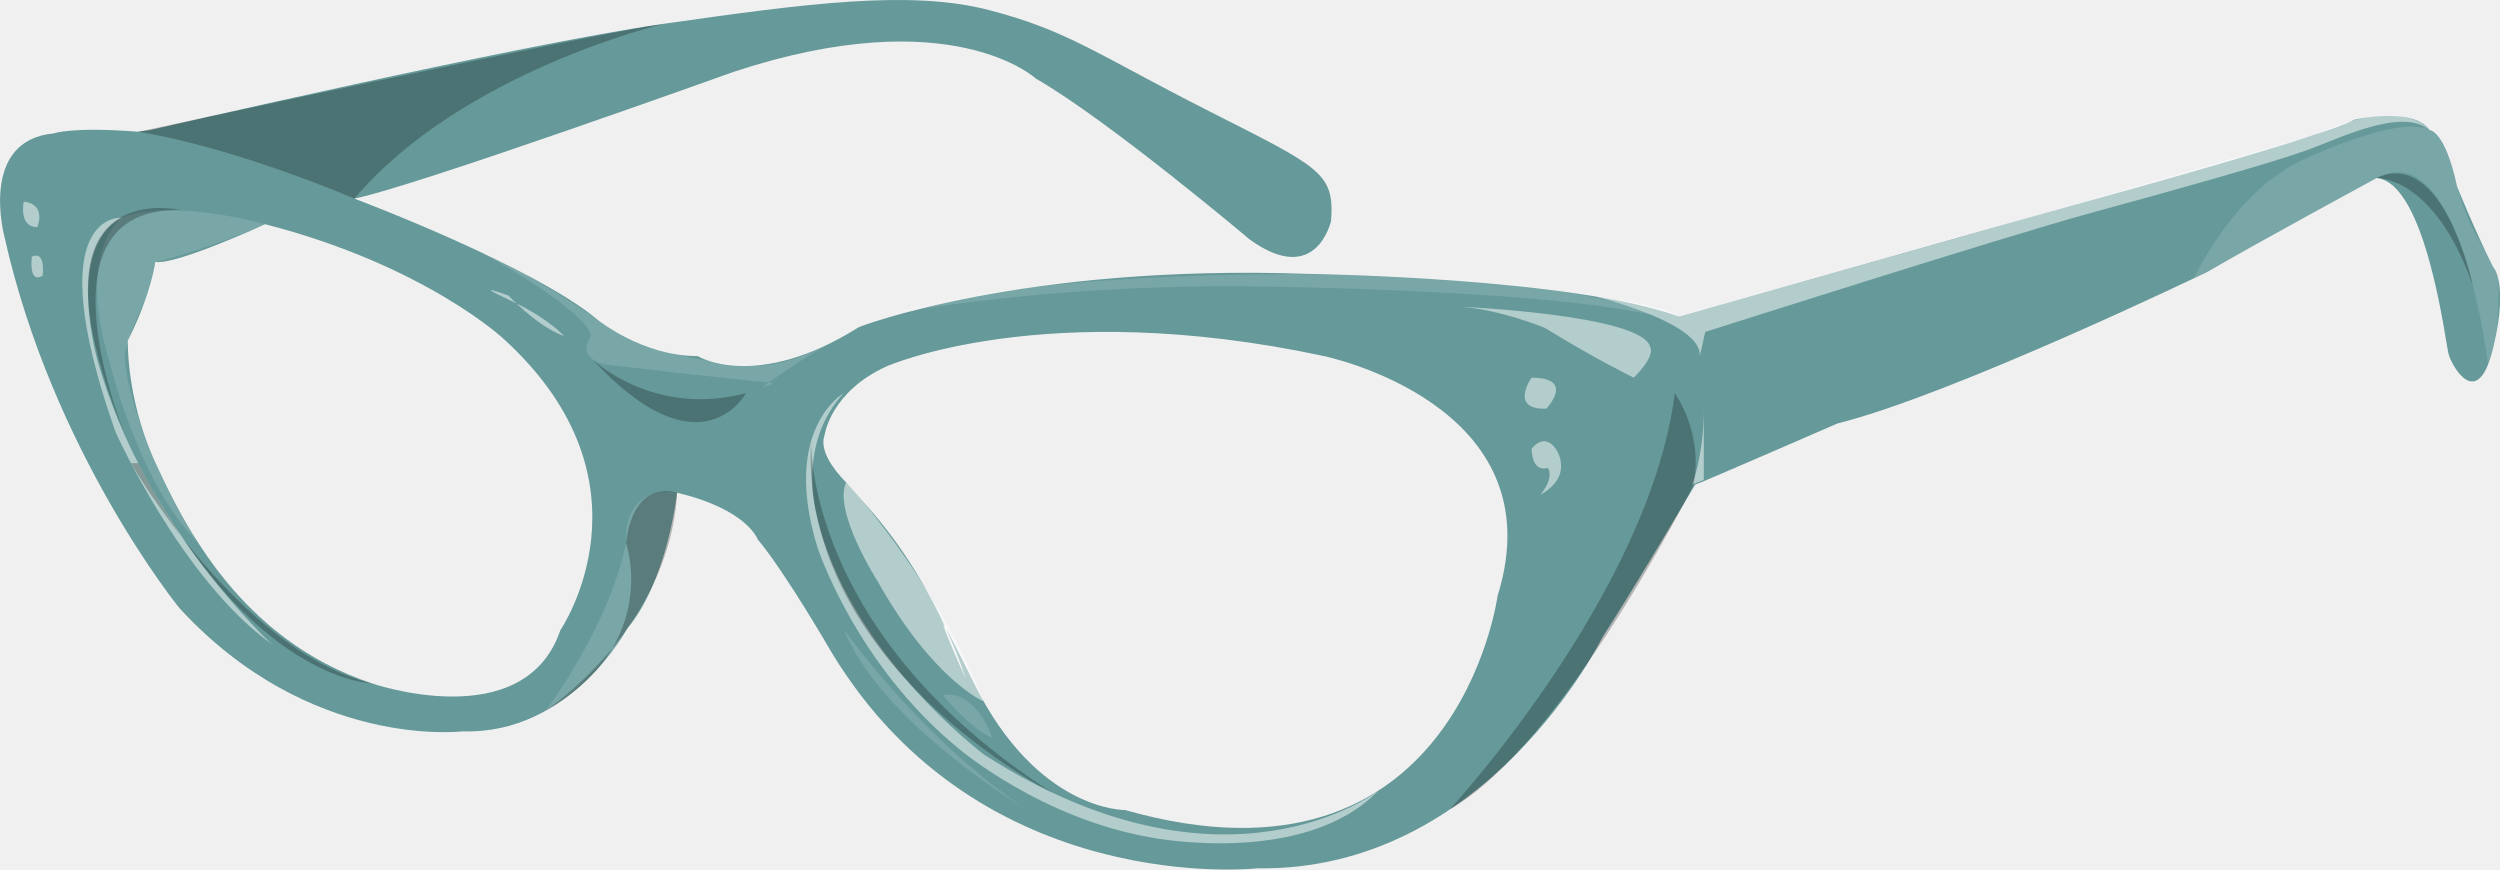
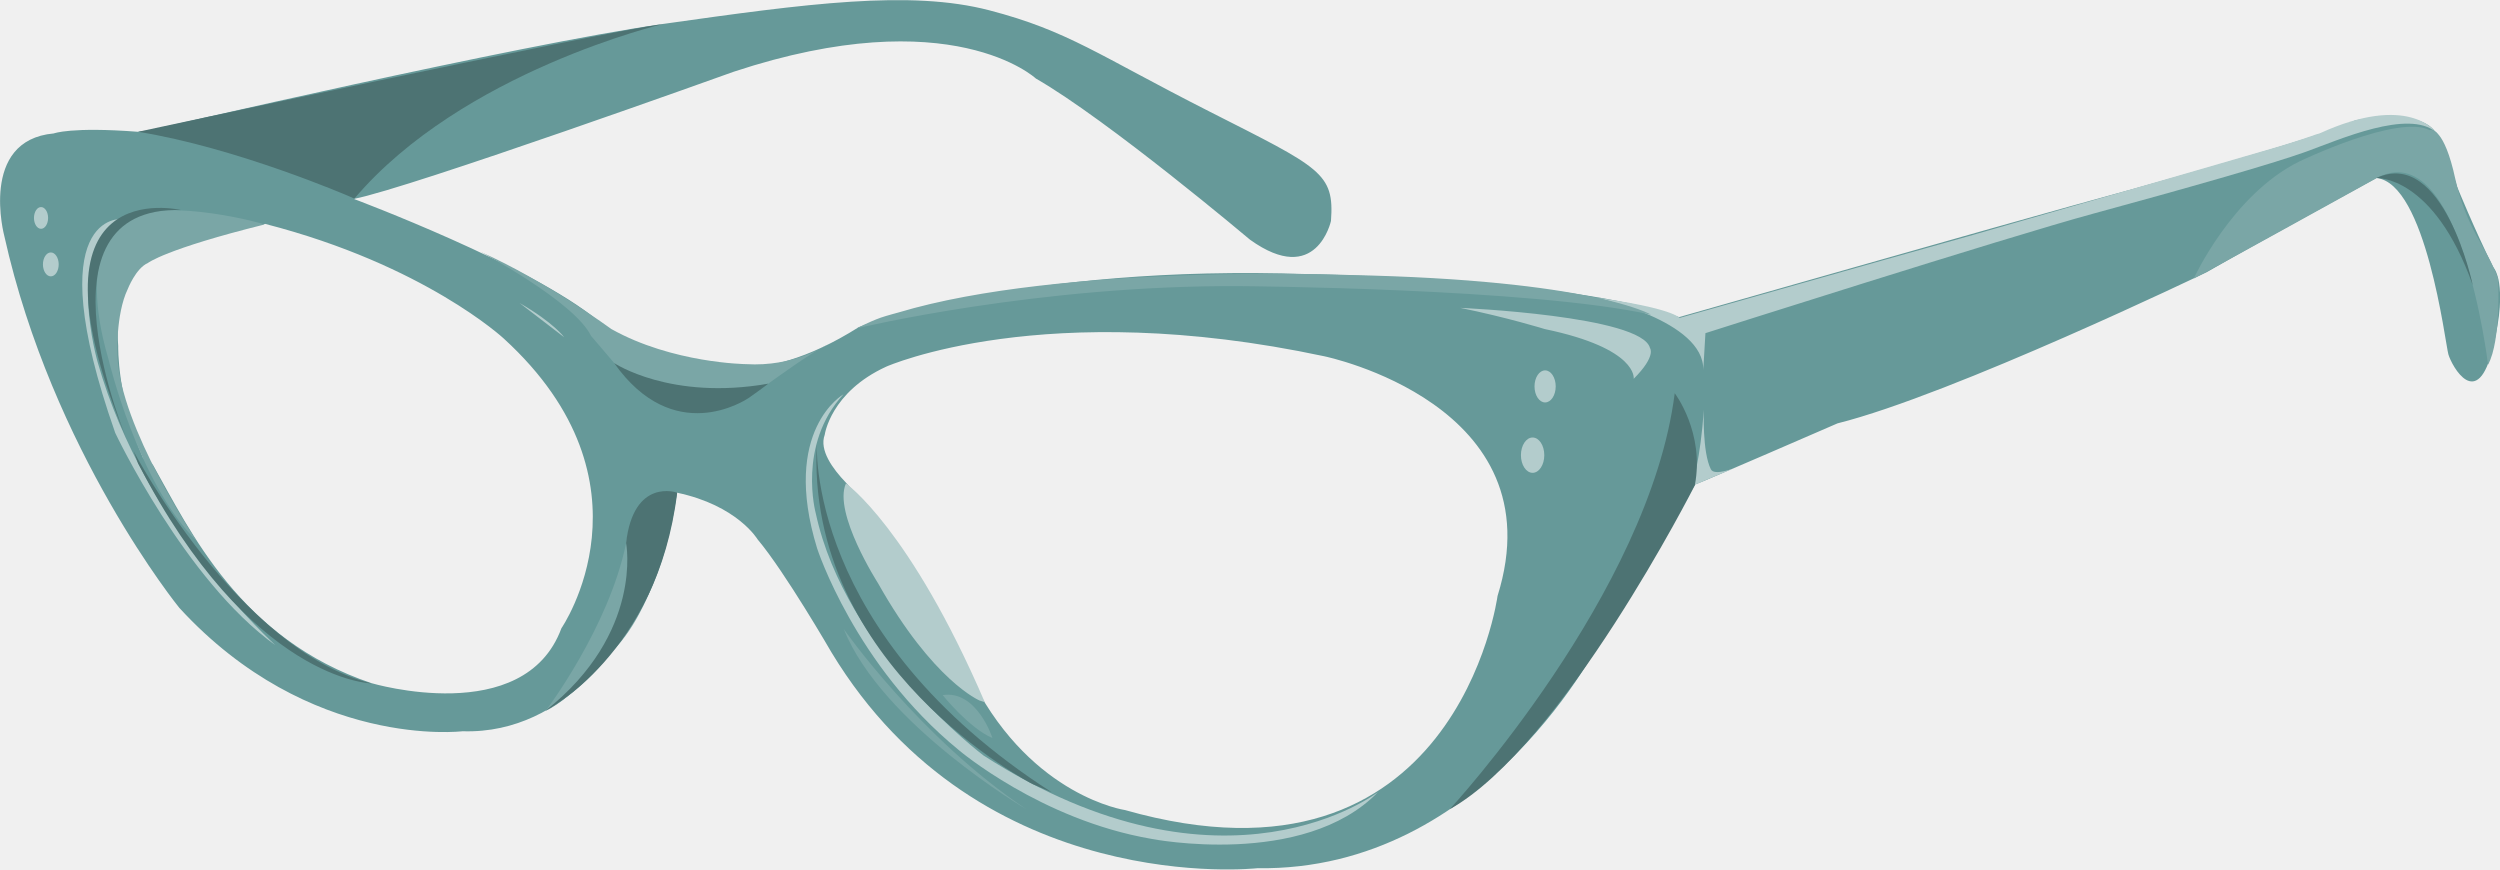
- <svg xmlns="http://www.w3.org/2000/svg" width="920" height="320" viewBox="0 0 920 320" class="style0">
-   <style>.style0{enable-background: new 0 0 920 320;}.style1{fill: #669999;}.style2{opacity: 0.5;}.style3{fill: #FFFFFF;}.style4{opacity: 0.25;}.style5{opacity: 0.5;fill: #FFFFFF;}</style>
-   <path d="M917.473 98.294c-6.948-13.868-13.265-29.626-13.265-29.626-4.422-20.801-10.107-20.801-10.107-20.801-6.317-8.825-27.793-3.782-27.793-3.782-10.107 5.673-85.275 26.475-103.593 31.5-18.318 5.043-144.652 40.973-144.652 40.973-39.795-14.498-136.44-15.759-136.44-15.759-105.488-3.782-165.497 19.541-165.497 19.541-37.9 23.953-59.377 10.716-59.377 10.716-20.213 0-36.637-13.237-36.637-13.237-24.002-20.119-89.712-44.719-89.712-44.739 20.213-3.782 139.598-46.646 139.598-46.646 80.222-26.475 111.2 2.5 111.2 2.5 26.521 15.166 78.802 59.266 78.802 59.274 24.488 17.6 29.835-6.934 29.835-6.934 1.263-17.65-3.79-19.541-44.848-40.342s-51.797-29.632-80.887-37.19c-29.057-7.564-66.957-2.521-120.017 5.043s-188.834 39.115-188.883 39.081l-4.422.6c-24.635-1.891-30.952.63-30.952.63-27.744 2.504-18.226 37.804-18.226 37.852 17.687 79.4 64.4 136.8 64.4 136.8 48.007 52.3 104.2 45.4 104.2 45.385 39.795 1.3 60.64-37.821 60.64-37.821 14.528-17.019 18.318-49.973 18.318-49.973 25.898 6.1 29.7 17.2 29.7 17.195 10.107 12 27.2 41.6 27.2 41.603 54.955 90.8 156.7 79.4 156.7 79.4 84.643 1.3 126.965-85.097 126.965-85.097 10.738-16.389 34.11-56.101 34.11-56.101.632 0 52.428-22.529 52.428-22.529 42.322-10.552 135.808-55.635 135.808-55.635 19.582-11.346 62.535-34.669 62.535-34.669 18.318 1.9 25.3 60.5 26.5 64.9 1.263 4.4 10.7 21.4 16.423-2.521s-.054-29.585-.027-29.591zm-711.256 133.606c-13.265 39.082-69.483 19.541-69.483 19.541-48.301-16.203-68.852-57.992-79.59-81.315-.347-.755-.683-1.507-1.007-2.257-9.691-22.43-9.1-42.498-9.1-42.498 8.843-17.65 10.107-28.996 10.107-28.996 7.58 1.3 40.427-13.868 40.427-13.868 58.745 15.1 87.8 42.2 87.8 42.233 58.114 52.96 20.829 107.16 20.829 107.188zm344.89-12.6s-15.16 113.463-137.072 78.794c0 0-32.215.63-55.587-46.646-6.008-12.153-9.131-18.172-10.462-20.424 5.065 11 7.3 18.5 7.3 18.533s-11.152-25.041-7.304-18.533c-5.702-12.38-14.986-29.147-28.701-44.502-3.562-3.988-6.139-6.909-7.943-8.991-4.921-5.104-9.938-12.028-7.848-17.552 0 0 2.065-15.691 22.74-25.146 0 0 58.113-25.844 161.075-3.782.004.049 85.895 17.649 63.795 88.27z" class="style1" />
-   <g class="style2">
-     <path d="M537.413 112.862c14.971 1.1 31.1 7.8 31.1 7.8 19.339 11.9 32.7 18.3 32.7 18.308 8.43-8.412 6.042-11.29 6.042-11.29-2.905-11.88-69.855-14.78-69.855-14.818zM569.052 150.377s10.909-11.381-5.454-11.381c0 .004-8.398 11.904 5.502 11.381zM563.598 165.221c.496 9.4 6 6.9 6 6.928 2.479 3.959-2.71 9.896-2.71 9.9 12.659-7.039 5.686-16.824 5.686-16.824-4.51-6.425-8.974-.025-8.974-.004zM851.899 49.56s-90.92 26.462-127.413 36.806-97.081 27.58-106.423 30.2c0 0-2.622-3.716-31.124-7.483 0 0 39.6 9.6 38.6 21.987l1.983-8.907s110.08-35.132 142.807-44.039 65.949-18.308 78.346-22.762c12.396-4.453 35.234-15.998 45.385-7.504.042.042-9.46-13.258-42.16 1.702zM627 176.602v-26.211c0 17.334-4.311 27.962-4.311 27.962l4.311-1.751zM361.948 258.084c-19.004-47.573-50.606-80.532-50.606-80.532-4.823 10.8 11.8 36.7 11.8 36.657 20.295 36.091 38.758 43.891 38.758 43.875zM361.948 277.546s-50.742-38.101-61.651-89.068c0 0-6.942-25.221 10.165-43.784 0 0-23.057 13.105-9.669 56.65 0 0 13.9 43 52.1 74.223 0 0 30.2 25.7 70.9 32.658 0 0 56 11 83.385-17.196-.027-.029-56.278 43.871-145.278-13.483zM187.242 108.811s-14.876-5.443 0 1.484c.988.5 1.9.9 2.8 1.4-1.735-1.695-2.842-2.895-2.842-2.884zM190.075 111.667c3.769 3.6 10.7 9.6 17.5 12-.003.033-4.775-5.667-17.475-12zM36.005 133.058s-12.396-42.06 8.925-52.946c0 0-31.239-2.969-2.479 78.7 0 0 24.3 54.4 57.5 78.182.02.006-46.551-42.594-63.951-103.936zM11.708 94.462c-.992 10.9 4 6.9 4 6.928.959-9.89-4.008-6.89-4.008-6.928zM8.733 74.174s-1.983 9.4 5 9.402c-.041.024 3.667-8.376-5.033-9.402z" class="style3" />
-   </g>
-   <g class="style4">
-     <path d="M919.274 102.466c-4.317-11.789-11.551-17.901-15.881-37.349-.201-.904-.404-1.762-.608-2.575-4.174-16.673-8.683-14.676-8.683-14.676-11.638-6.02-47.865 11.463-47.865 11.5-24.777 12.207-38.921 43.084-38.921 43.084 4.009-1.894 67.204-36.897 67.204-36.897 30.897-16.92 41.1 68.6 41.1 68.6 4.87-8.853 3.68-31.653 3.68-31.687zM326.082 115.863s56.032-11.01 130.411-10.515c0 0 106.9.7 151.1 10.5 0 0-21.321-12.846-111.026-14.649.045.001-110.267-3.499-170.467 14.664zM346.908 255.774s9.7 12.1 18.3 15.8c.047.026-5.808-17.774-18.308-15.8zM310.463 231.528c14.132 35.1 67.2 66.3 67.2 66.3-39.184-26.228-67.163-66.328-67.163-66.3zM230.382 199.859c-6.446 31.174-29.572 61.672-29.572 61.7 9.819-4.422 24.521-21.899 24.521-21.899 18.25-17.935 23.84-58.307 23.84-58.307-20.88-2.753-18.771 18.547-18.771 18.506zM274.513 134.047s-26.964-.251-49.523-12.864c0 0-24.261-17.823-48.067-28.406 0 0 38.6 21 40.6 30.878 0 0-5.95 7.4 4.5 10.391 0 0 50.1 5.9 58.5 6.433 1.075.1 1.9.1 2.5.2 4.524-3.192 14.356-9.986 21.287-13.726-.108.047-18.91 10.047-29.81 7.094zM282.915 140.713c-1.528 1.078-2.452 1.747-2.452 1.7s6.414-1.113 2.437-1.7zM44.931 80.112s-16.858 11.574-4.959 51.956c0 0 10.8 45.6 32.4 66.9 0 0-25.489-42.119-26.481-68.344 0 0 1.488-7.422 5.95-16.824 0 0 6.08-7.993 5.271-17.357 0 0 14.721-3.032 40.427-13.868.032-.075-34.239-9.875-52.639-2.463z" class="style5" />
-   </g>
-   <path d="M130.417 73.08s-43.446-18.757-79.59-24.584c0 0 168.067-36.198 193.29-39.712 0 .016-74.017 17.516-113.717 64.296zM910.004 104.978s-10.672-50.924-35.484-39.462c0-.016 21.08-1.116 35.48 39.462zM533.521 297.834s73.547-79.487 82.803-153.14c0 0 10.6 14.3 6.9 33.7.029.006-48.224 96.206-89.724 119.44zM387.14 291.641s-93.12-46.534-88.659-129.279c0 .038-2.381 70.838 88.619 129.279zM66.646 77.342s-61.559-14.989-19.737 85.02c0 .038-36.709-86.662 19.691-85.02zM249.17 181.325s-15.979-5.712-18.789 18.534c0 0 13.1 37.08-29.572 61.7 0-.059 45.491-30.059 48.391-80.234zM274.513 144.694s-16.579 30.861-56.553-12.49c0-.004 22.14 21.496 56.54 12.49zM136.734 251.469s-44.474-.784-85.907-81.04h-2.629s39.35 68.771 88.502 81.04z" class="style4" />
+ <svg xmlns="http://www.w3.org/2000/svg" width="920" height="320" viewBox="0 0 920 320">
+   <path fill="#699" d="M917.5 98.3c-6.9-13.9-13.3-29.6-13.3-29.6-6.4-21-8.1-20.3-8.1-20.3-6.3-8.8-29.4-4.1-29.4-4.1-10.1 5.7-85.8 26.4-104.1 31.4-18.3 5-144.7 41-144.7 41-39.8-14.5-136.4-15.8-136.4-15.8-105.5-3.8-165.5 19.5-165.5 19.5-37.9 24-59.8 12.4-59.8 12.4-20.2 0-36.3-14.9-36.3-14.9-24-20.1-89.7-44.7-89.7-44.7 20.4-3.9 139.8-46.8 139.8-46.8 80.2-26.5 111.2 2.5 111.2 2.5 26.5 15.2 78.8 59.3 78.8 59.3 24.5 17.6 29.8-6.9 29.8-6.9 1.3-17.7-3.8-19.5-44.8-40.3s-51.8-29.6-80.9-37.2c-29.1-7.6-67-2.5-120 5-53.1 7.5-188.9 39.1-188.9 39.1l-4.4.6c-24.6-1.9-31 .6-31 .6-27.7 2.5-18.2 37.8-18.2 37.8 17.7 79.4 64.4 136.8 64.4 136.8 48 52.3 104.2 45.4 104.2 45.4 39.8 1.3 60.6-37.8 60.6-37.8 14.5-17 18.3-50 18.3-50 22.3 4.7 29.7 17.2 29.7 17.2 10.1 12 27.2 41.6 27.2 41.6 55 90.8 156.7 79.4 156.7 79.4 84.6 1.3 127-85.1 127-85.1 10.7-16.4 34.1-56.1 34.1-56.1.6 0 52.4-22.5 52.4-22.5 42.3-10.6 135.8-55.6 135.8-55.6 19.6-11.3 62.5-34.7 62.5-34.7 18.3 1.9 25.3 60.5 26.5 64.9 1.3 4.4 10.7 21.4 16.4-2.5 5.9-23.9.1-29.6.1-29.6zm-710.9 132.9c-13.6 36.9-69.9 20.2-69.9 20.2-48.3-16.2-66.8-56.2-80.3-80.1-3.6-4.9-3.4-1.9-3.7-2.7-9.7-22.4-9.2-41.3-9.2-41.3-2.2-27.4 13-33.7 13-33.7 10.5-7 41.1-11.2 41.1-11.2 58.7 15.1 87.8 42.2 87.8 42.2 58.1 53.1 21.2 106.6 21.2 106.6zm344.5-11.9s-15.2 113.5-137.1 78.8c0 0-33.8-4.9-55.6-46.6-6-12.2-9.1-18.2-10.5-20.4 5.1 11 7.3 18.5 7.3 18.5s-11.2-25-7.3-18.5c-5.7-12.4-15-29.1-28.7-44.5-3.6-4-6.1-6.9-7.9-9-4.9-5.1-9.9-12-7.8-17.6 0 0 2.1-15.7 22.7-25.1 0 0 58.1-25.8 161.1-3.8 0 0 85.9 17.6 63.8 88.2z" />
+   <path fill="#B3CCCC" d="M537.4 113.3c17.2 3.5 31.1 7.8 31.1 7.8 34.5 7.2 32.7 18.3 32.7 18.3 8.4-8.4 6-11.3 6-11.3-2.9-11.9-69.8-14.8-69.8-14.8zm314.8-63.8s-5.2 1.9-13.2 4.3c-26.4 7.7-86.5 25.1-114.5 33.1-36.5 10.2-97.1 27.5-106.4 30.1 0 0-2.6-3.7-31.1-7.5 0 0 40.3 8.4 39.8 26.7l.8-13.6s110.1-35.1 142.8-44c32.7-8.9 65.9-18.3 78.3-22.8 12.4-4.5 37.6-15.7 47.7-7.2 0 0-10.1-14.5-42.8.5l-1.4.4zm-214.1 122.8c.5-.2-7.2 3-8.5.4-3.2-6.3-2.6-21.9-2.6-21.9-1.2 18.1-4.3 28-4.3 28s13.8-5.8 15.4-6.5zm-275.7 86.1c-27.6-64.1-51.1-80.5-51.1-80.5-4.8 10.8 11.8 36.7 11.8 36.7 20.3 36.1 37.4 43.2 37.4 43.2l1.9.6zm-.5 19.6s-50.7-38.1-61.7-89.1c0 0-6.9-25.2 10.2-43.8 0 0-23.1 13.1-9.7 56.7 0 0 13.9 43 52.1 74.2 0 0 30.2 25.7 70.9 32.7 0 0 56 11 83.4-17.2.1-.1-56.2 43.8-145.2-13.5zm-154.3-153.9s-3.6-5.2-16.4-12.6m-155.2 22s-12.4-42.1 8.9-52.9c0 0-31.2-3-2.5 78.7 0 0 25.7 54.3 58.9 78.1.1-.1-47.9-42.6-65.3-103.9zm-27.3-58.9" />
+   <path fill="#7AA6A6" d="M919.3 102.5c-4.3-11.8-11.6-17.9-15.9-37.3-.2-.9-.4-1.8-.6-2.6-4.2-16.7-8.7-14.7-8.7-14.7-11.6-6-47.9 11.5-47.9 11.5-24.8 12.2-38.9 43.1-38.9 43.1 4-1.9 67.2-36.9 67.2-36.9 30.9-16.9 41.1 68.6 41.1 68.6 4.9-8.9 3.7-31.7 3.7-31.7zm-603.9 18.3s66.7-16 141.1-15.5c0 0 106.9.7 151.1 10.5 0 0-21.3-12.8-111-14.6 0 0-105.8-4.3-166 13.8 0 0-4.5 1.2-6.5 1.9-4.7 1.7-8.7 3.9-8.7 3.9zm31.5 135s9.7 12.1 18.3 15.8c.1 0-5.8-17.8-18.3-15.8zm-36.4-24.3c14.1 35.1 67.2 66.3 67.2 66.3-39.2-26.2-67.2-66.3-67.2-66.3zm-80.1-31.6c-6.4 31.2-29.6 61.7-29.6 61.7 9.8-4.4 24.5-21.9 24.5-21.9 18.2-17.9 23.8-58.3 23.8-58.3-15.9-3.3-18.7 18.5-18.7 18.5zm44.1-65.9s-27-.3-49.5-12.9c0 0-24.3-17.8-48.1-28.4 0 0 34.5 18.3 40.6 30.9 0 0 7.8 9.1 9.2 10.8 0 0 9.9 5.9 20 7.7 5.3.9 8.2 1.4 14.9 1.6 7.1.2 12.9-1.3 15.6-1.1 1.1.1 4.9-1.5 5.5-1.4 4.5-3.2 14.6-10.6 21.6-14.3-.1.1-12.1 8.2-29.8 7.1zm-229.6-53.9s-16.9 11.6-5 52c0 0 10.8 45.6 32.4 66.9 0 0-28.1-41.8-29.1-68 0 0-.7-15.2 3.8-24.6 0 0 3-7.7 7.4-9.6 0 0 6.3-5.1 43-14.2.2-.1-34.1-9.9-52.5-2.5z" />
+   <path fill="#4D7373" d="M128.4 72.2s-41.4-17.9-77.6-23.7c0 0 168.1-36.2 193.3-39.7 0 0-74 17.5-113.7 64.3l-2-.9zm781.6 32.8s-10.7-50.9-35.5-39.5c0 0 21.1-1.1 35.5 39.5zm-376.5 192.8s73.5-79.5 82.8-153.1c0 0 11.1 14.5 7.4 33.9 0 0-48.7 96-90.2 119.2zm-153.6-9.3s-83.8-43-79.3-125.8c0 0-4.5 70.5 86.5 128.9l-7.2-3.1zm-313.3-211.2s-61.6-15-19.7 85c0 .1-36.7-86.6 19.7-85zm182.6 104s-16-5.7-18.8 18.5c0 0 6.5 33.1-29.6 61.7 0 0 41.2-20.7 48.4-80.2zm26.4-34.9c-1.5 1-27.7 18.2-49.6-12.8 0 0 20.7 13.9 56.7 7.6.1 0-6 4.5-7.1 5.2zm-138.9 105.1s-44.5-.8-85.9-81l-1.6-4.4s38.3 73.1 87.5 85.4z" />
+   <ellipse fill="#B3CCCC" cx="568.6" cy="142.2" rx="3.9" ry="5.9" />
+   <ellipse fill="#B3CCCC" cx="564" cy="167.5" rx="4.3" ry="6.5" />
+   <ellipse fill="#B3CCCC" cx="15.1" cy="80.2" rx="2.6" ry="4" />
+   <ellipse fill="#B3CCCC" cx="18.7" cy="97.3" rx="2.9" ry="4.4" />
</svg>
